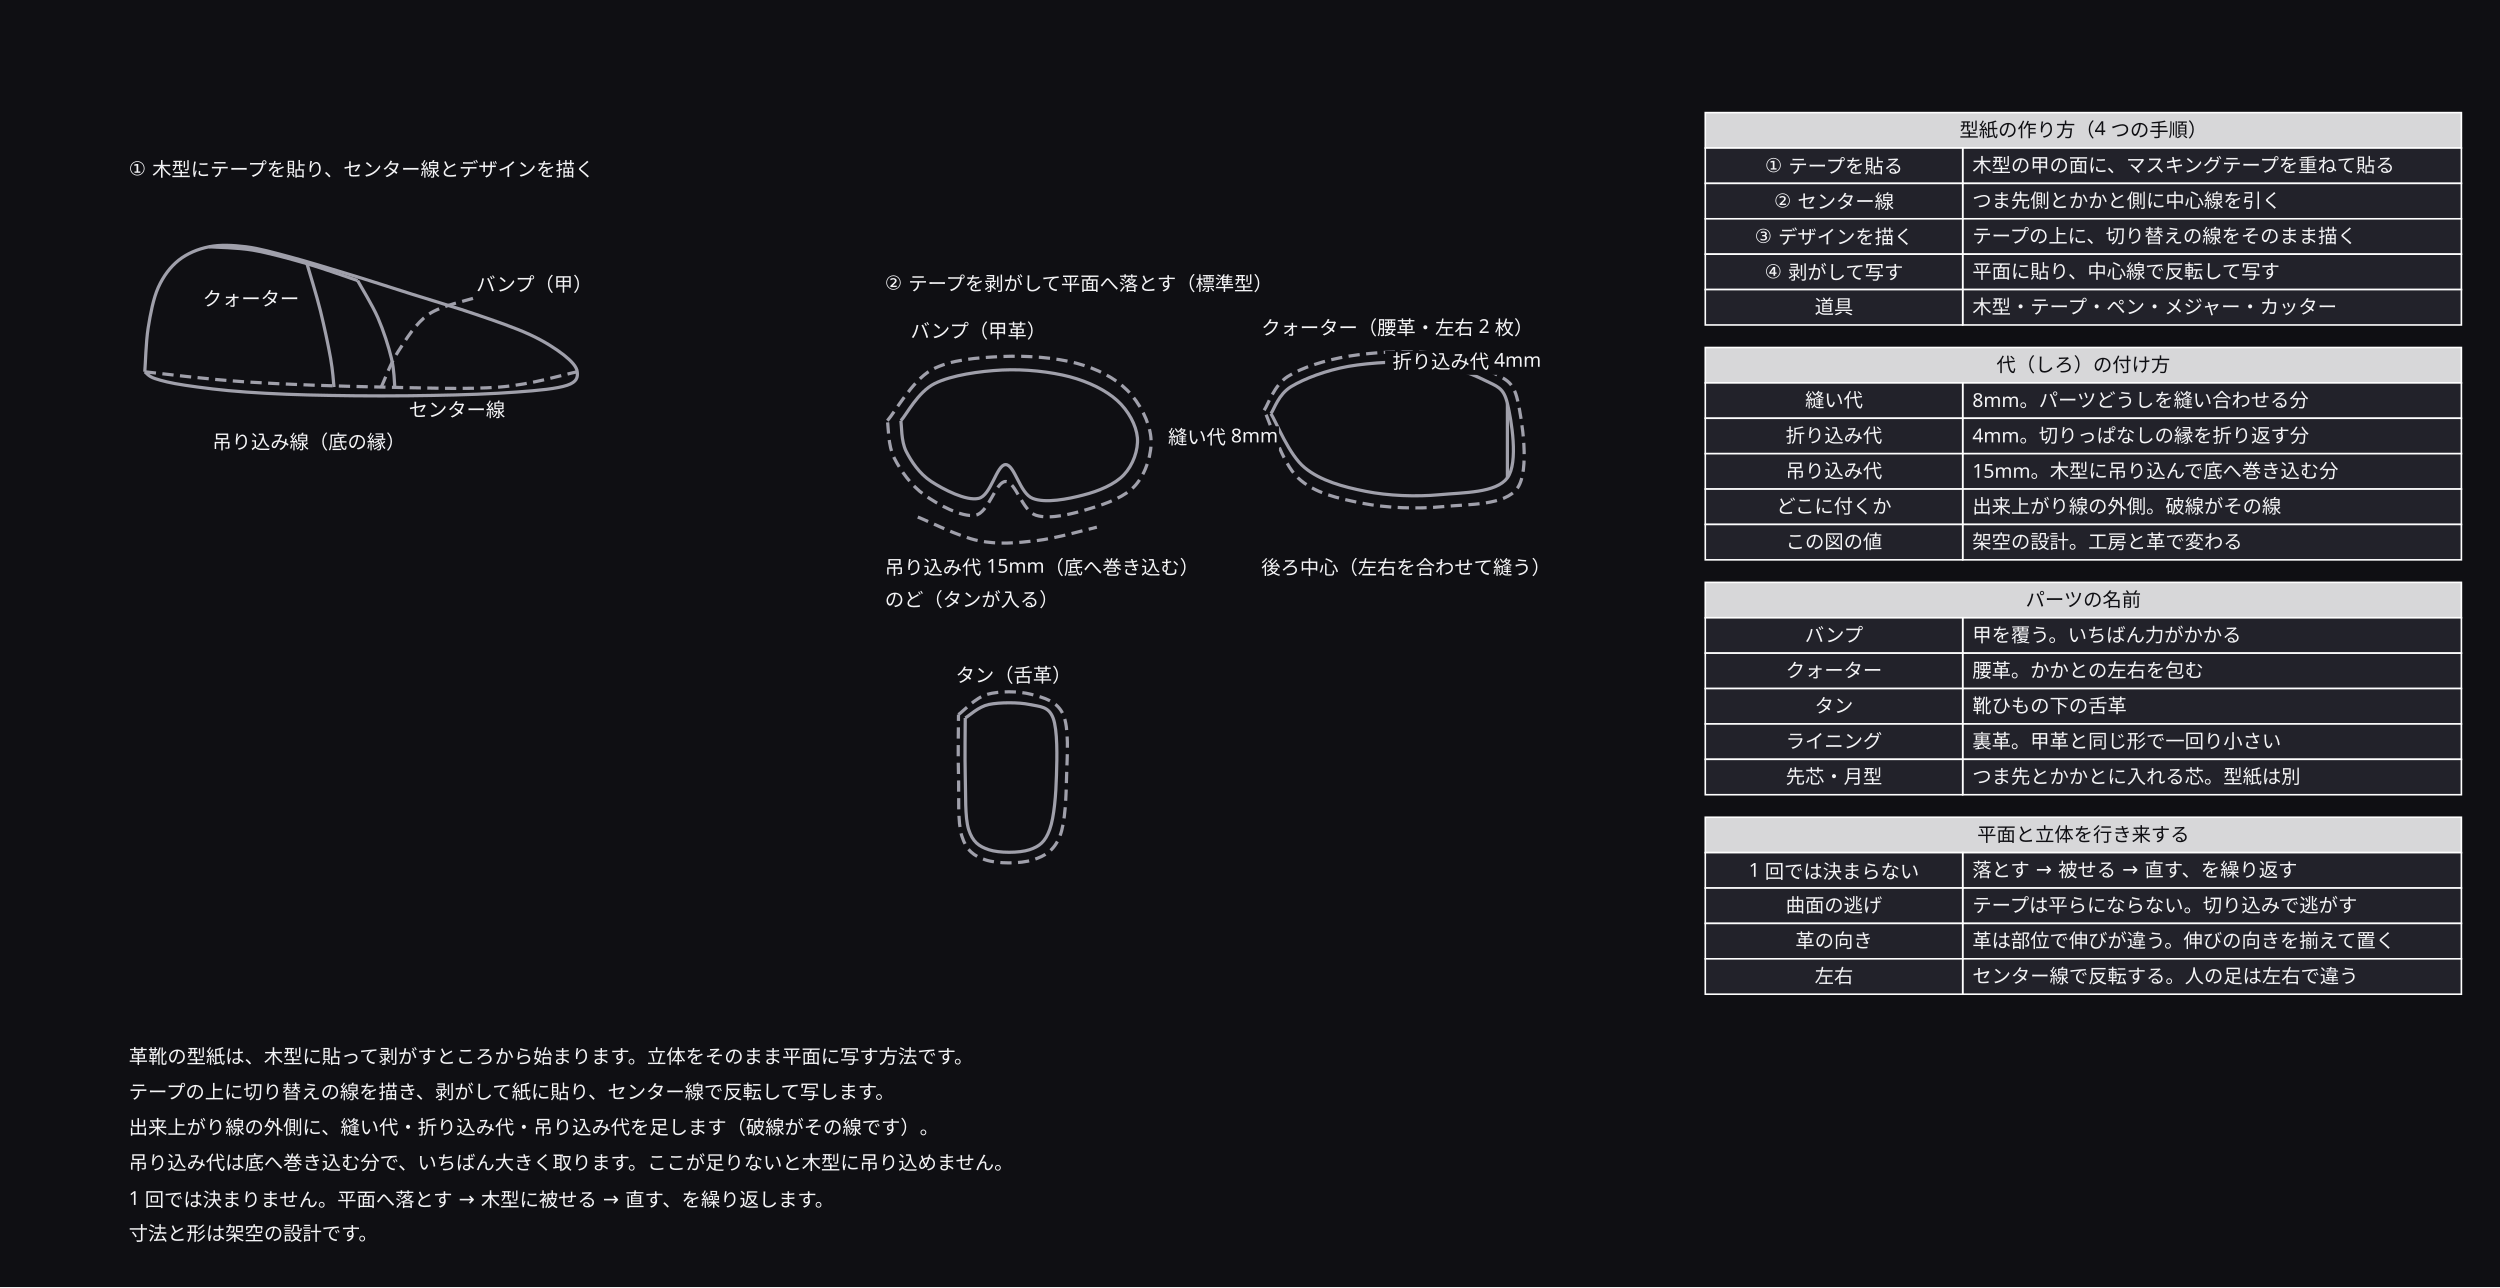
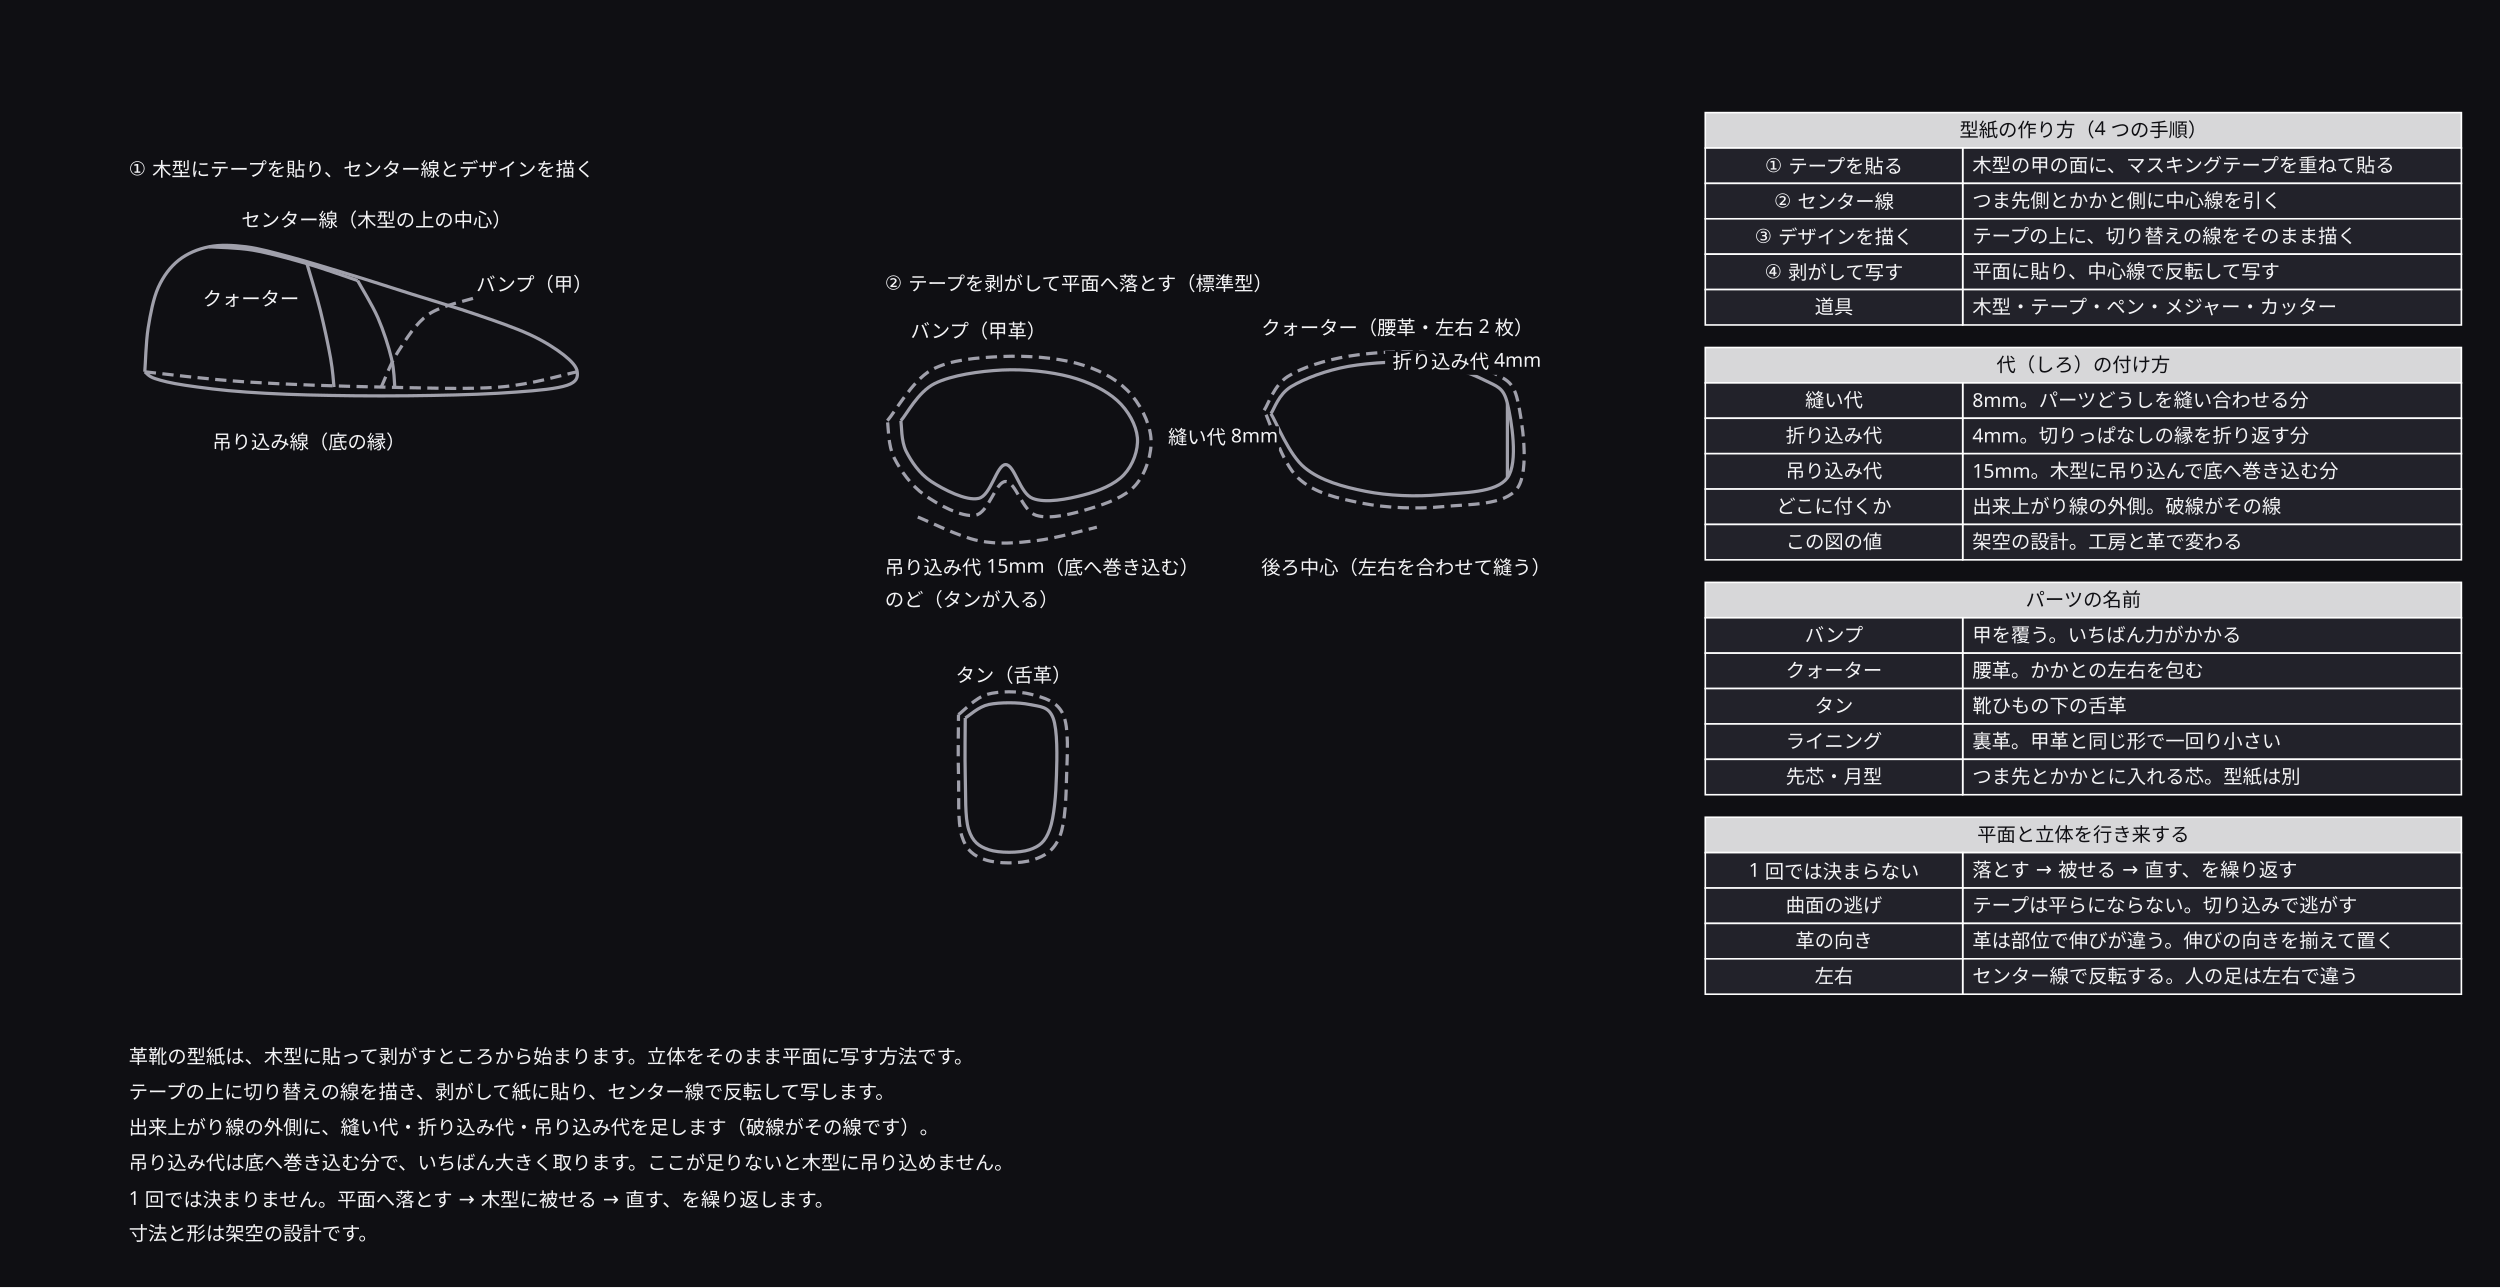
<svg xmlns="http://www.w3.org/2000/svg" width="1554" height="800" viewBox="0 0 1554 800">
  <defs>
    <marker id="arrow" viewBox="0 0 10 10" refX="9" refY="5" markerWidth="6" markerHeight="6" orient="auto">
      <path d="M 0 0 L 10 5 L 0 10 z" fill="#a0a0ab" />
    </marker>
  </defs>
  <rect data-paper="1" x="0" y="0" width="1554" height="800" fill="#0f0f13" />
  <g data-node="n1" data-pinned="false" data-shape="rect" />
  <g data-node="n2" data-pinned="false" data-shape="rect" />
  <g data-node="n3" data-pinned="false" data-shape="rect" />
  <g data-node="n4" data-pinned="false" data-shape="rect" />
  <g data-node="n5" data-pinned="false" data-shape="rect" />
  <g data-node="n6" data-pinned="false" data-shape="rect" />
  <g data-node="h70" data-pinned="false" data-shape="rect">
    <rect x="1060" y="70" width="470" height="22" fill="#22222a" stroke="#ffffff" stroke-width="1" />
    <rect x="1060" y="70" width="470" height="22" fill="#ffffff" fill-opacity="0.82" />
  </g>
  <g data-node="h216" data-pinned="false" data-shape="rect">
    <rect x="1060" y="216" width="470" height="22" fill="#22222a" stroke="#ffffff" stroke-width="1" />
    <rect x="1060" y="216" width="470" height="22" fill="#ffffff" fill-opacity="0.82" />
  </g>
  <g data-node="h362" data-pinned="false" data-shape="rect">
    <rect x="1060" y="362" width="470" height="22" fill="#22222a" stroke="#ffffff" stroke-width="1" />
    <rect x="1060" y="362" width="470" height="22" fill="#ffffff" fill-opacity="0.82" />
  </g>
  <g data-node="h508" data-pinned="false" data-shape="rect">
    <rect x="1060" y="508" width="470" height="22" fill="#22222a" stroke="#ffffff" stroke-width="1" />
    <rect x="1060" y="508" width="470" height="22" fill="#ffffff" fill-opacity="0.82" />
  </g>
  <g data-node="l_t" data-pinned="false" data-shape="rect" />
  <g data-node="f_t" data-pinned="false" data-shape="rect" />
  <g data-node="b92" data-pinned="false" data-shape="rect">
    <rect x="1220" y="92" width="310" height="22" fill="#22222a" stroke="#ffffff" stroke-width="1" />
  </g>
  <g data-node="b114" data-pinned="false" data-shape="rect">
    <rect x="1220" y="114" width="310" height="22" fill="#22222a" stroke="#ffffff" stroke-width="1" />
  </g>
  <g data-node="b136" data-pinned="false" data-shape="rect">
    <rect x="1220" y="136" width="310" height="22" fill="#22222a" stroke="#ffffff" stroke-width="1" />
  </g>
  <g data-node="b158" data-pinned="false" data-shape="rect">
    <rect x="1220" y="158" width="310" height="22" fill="#22222a" stroke="#ffffff" stroke-width="1" />
  </g>
  <g data-node="b180" data-pinned="false" data-shape="rect">
    <rect x="1220" y="180" width="310" height="22" fill="#22222a" stroke="#ffffff" stroke-width="1" />
  </g>
  <g data-node="b238" data-pinned="false" data-shape="rect">
    <rect x="1220" y="238" width="310" height="22" fill="#22222a" stroke="#ffffff" stroke-width="1" />
  </g>
  <g data-node="b260" data-pinned="false" data-shape="rect">
    <rect x="1220" y="260" width="310" height="22" fill="#22222a" stroke="#ffffff" stroke-width="1" />
  </g>
  <g data-node="b282" data-pinned="false" data-shape="rect">
    <rect x="1220" y="282" width="310" height="22" fill="#22222a" stroke="#ffffff" stroke-width="1" />
  </g>
  <g data-node="b304" data-pinned="false" data-shape="rect">
    <rect x="1220" y="304" width="310" height="22" fill="#22222a" stroke="#ffffff" stroke-width="1" />
  </g>
  <g data-node="b326" data-pinned="false" data-shape="rect">
    <rect x="1220" y="326" width="310" height="22" fill="#22222a" stroke="#ffffff" stroke-width="1" />
  </g>
  <g data-node="b384" data-pinned="false" data-shape="rect">
    <rect x="1220" y="384" width="310" height="22" fill="#22222a" stroke="#ffffff" stroke-width="1" />
  </g>
  <g data-node="b406" data-pinned="false" data-shape="rect">
    <rect x="1220" y="406" width="310" height="22" fill="#22222a" stroke="#ffffff" stroke-width="1" />
  </g>
  <g data-node="b428" data-pinned="false" data-shape="rect">
    <rect x="1220" y="428" width="310" height="22" fill="#22222a" stroke="#ffffff" stroke-width="1" />
  </g>
  <g data-node="b450" data-pinned="false" data-shape="rect">
    <rect x="1220" y="450" width="310" height="22" fill="#22222a" stroke="#ffffff" stroke-width="1" />
  </g>
  <g data-node="b472" data-pinned="false" data-shape="rect">
    <rect x="1220" y="472" width="310" height="22" fill="#22222a" stroke="#ffffff" stroke-width="1" />
  </g>
  <g data-node="b530" data-pinned="false" data-shape="rect">
    <rect x="1220" y="530" width="310" height="22" fill="#22222a" stroke="#ffffff" stroke-width="1" />
  </g>
  <g data-node="b552" data-pinned="false" data-shape="rect">
    <rect x="1220" y="552" width="310" height="22" fill="#22222a" stroke="#ffffff" stroke-width="1" />
  </g>
  <g data-node="b574" data-pinned="false" data-shape="rect">
    <rect x="1220" y="574" width="310" height="22" fill="#22222a" stroke="#ffffff" stroke-width="1" />
  </g>
  <g data-node="b596" data-pinned="false" data-shape="rect">
    <rect x="1220" y="596" width="310" height="22" fill="#22222a" stroke="#ffffff" stroke-width="1" />
  </g>
  <g data-node="q_n" data-pinned="false" data-shape="rect" />
  <g data-node="q_b" data-pinned="false" data-shape="rect" />
  <g data-node="v_l" data-pinned="false" data-shape="rect" />
  <g data-node="v_n" data-pinned="false" data-shape="rect" />
+   <g data-node="l_c" data-pinned="false" data-shape="rect" />
  <g data-node="v_th" data-pinned="false" data-shape="rect" />
  <g data-node="a92" data-pinned="false" data-shape="rect">
    <rect x="1060" y="92" width="160" height="22" fill="#22222a" stroke="#ffffff" stroke-width="1" />
  </g>
  <g data-node="a114" data-pinned="false" data-shape="rect">
    <rect x="1060" y="114" width="160" height="22" fill="#22222a" stroke="#ffffff" stroke-width="1" />
  </g>
  <g data-node="a136" data-pinned="false" data-shape="rect">
    <rect x="1060" y="136" width="160" height="22" fill="#22222a" stroke="#ffffff" stroke-width="1" />
  </g>
  <g data-node="a158" data-pinned="false" data-shape="rect">
    <rect x="1060" y="158" width="160" height="22" fill="#22222a" stroke="#ffffff" stroke-width="1" />
  </g>
  <g data-node="a180" data-pinned="false" data-shape="rect">
    <rect x="1060" y="180" width="160" height="22" fill="#22222a" stroke="#ffffff" stroke-width="1" />
  </g>
  <g data-node="a238" data-pinned="false" data-shape="rect">
    <rect x="1060" y="238" width="160" height="22" fill="#22222a" stroke="#ffffff" stroke-width="1" />
  </g>
  <g data-node="a260" data-pinned="false" data-shape="rect">
    <rect x="1060" y="260" width="160" height="22" fill="#22222a" stroke="#ffffff" stroke-width="1" />
  </g>
  <g data-node="a282" data-pinned="false" data-shape="rect">
    <rect x="1060" y="282" width="160" height="22" fill="#22222a" stroke="#ffffff" stroke-width="1" />
  </g>
  <g data-node="a304" data-pinned="false" data-shape="rect">
    <rect x="1060" y="304" width="160" height="22" fill="#22222a" stroke="#ffffff" stroke-width="1" />
  </g>
  <g data-node="a326" data-pinned="false" data-shape="rect">
    <rect x="1060" y="326" width="160" height="22" fill="#22222a" stroke="#ffffff" stroke-width="1" />
  </g>
  <g data-node="a384" data-pinned="false" data-shape="rect">
    <rect x="1060" y="384" width="160" height="22" fill="#22222a" stroke="#ffffff" stroke-width="1" />
  </g>
  <g data-node="a406" data-pinned="false" data-shape="rect">
    <rect x="1060" y="406" width="160" height="22" fill="#22222a" stroke="#ffffff" stroke-width="1" />
  </g>
  <g data-node="a428" data-pinned="false" data-shape="rect">
    <rect x="1060" y="428" width="160" height="22" fill="#22222a" stroke="#ffffff" stroke-width="1" />
  </g>
  <g data-node="a450" data-pinned="false" data-shape="rect">
    <rect x="1060" y="450" width="160" height="22" fill="#22222a" stroke="#ffffff" stroke-width="1" />
  </g>
  <g data-node="a472" data-pinned="false" data-shape="rect">
    <rect x="1060" y="472" width="160" height="22" fill="#22222a" stroke="#ffffff" stroke-width="1" />
  </g>
  <g data-node="a530" data-pinned="false" data-shape="rect">
    <rect x="1060" y="530" width="160" height="22" fill="#22222a" stroke="#ffffff" stroke-width="1" />
  </g>
  <g data-node="a552" data-pinned="false" data-shape="rect">
    <rect x="1060" y="552" width="160" height="22" fill="#22222a" stroke="#ffffff" stroke-width="1" />
  </g>
  <g data-node="a574" data-pinned="false" data-shape="rect">
    <rect x="1060" y="574" width="160" height="22" fill="#22222a" stroke="#ffffff" stroke-width="1" />
  </g>
  <g data-node="a596" data-pinned="false" data-shape="rect">
    <rect x="1060" y="596" width="160" height="22" fill="#22222a" stroke="#ffffff" stroke-width="1" />
  </g>
  <g data-node="t_n" data-pinned="false" data-shape="rect" />
  <g data-node="l_lin" data-pinned="false" data-shape="rect" />
  <g data-node="q_f" data-pinned="false" data-shape="rect" />
  <g data-node="l_v" data-pinned="false" data-shape="rect" />
-   <g data-node="l_c" data-pinned="false" data-shape="rect" />
  <g data-node="v_s" data-pinned="false" data-shape="rect" />
  <g data-node="l_q" data-pinned="false" data-shape="rect" />
  <g data-node="e0" data-pinned="false" data-shape="rect" />
  <g data-node="e1" data-pinned="false" data-shape="rect" />
  <g data-node="e2" data-pinned="false" data-shape="rect" />
  <g data-node="e3" data-pinned="false" data-shape="rect" />
  <g data-node="e4" data-pinned="false" data-shape="rect" />
  <g data-node="e5" data-pinned="false" data-shape="rect" />
  <g data-node="e6" data-pinned="false" data-shape="rect" />
  <g data-node="e7" data-pinned="false" data-shape="rect" />
  <g data-node="e8" data-pinned="false" data-shape="rect" />
  <g data-node="e9" data-pinned="false" data-shape="rect" />
  <g data-node="e10" data-pinned="false" data-shape="rect" />
  <g data-node="e11" data-pinned="false" data-shape="rect" />
  <g data-node="e12" data-pinned="false" data-shape="rect" />
  <g data-node="e13" data-pinned="false" data-shape="rect" />
  <g data-edge="e0&gt;e0" data-pinned="false">
    <path d="M 90 231.1 C 90.4 226.6, 90.7 212.6, 92.1 203.8 C 93.5 195.1, 95.3 185.6, 98.4 178.6 C 101.6 171.6, 105.8 166, 111 161.8 C 116.3 157.6, 122.9 154.8, 129.9 153.4 C 136.9 152, 144.6 152.4, 153 153.4 C 161.4 154.5, 169.8 156.9, 180.3 159.7 C 190.8 162.5, 203.4 166.4, 216 170.2 C 228.6 174, 242.6 178.6, 255.9 182.8 C 269.2 187, 283.6 191.2, 295.8 195.4 C 308.1 199.6, 320.3 203.8, 329.4 208 C 338.5 212.2, 345.5 216.8, 350.4 220.6 C 355.3 224.5, 358.5 228, 358.8 231.1 C 359.2 234.3, 358.8 237.4, 352.5 239.5 C 346.2 241.6, 335 242.7, 321 243.7 C 307 244.8, 287.8 245.5, 268.5 245.8 C 249.3 246.2, 224.8 246.2, 205.5 245.8 C 186.3 245.5, 168.1 244.8, 153 243.7 C 138 242.7, 124.7 240.9, 115.2 239.5 C 105.8 238.1, 100.5 236.7, 96.3 235.3 C 92.1 233.9, 91.1 231.8, 90 231.1" fill="none" stroke="#a0a0ab" stroke-width="2" />
  </g>
  <g data-edge="e1&gt;e1" data-pinned="false">
    <path d="M 90 231.1 C 100.5 232.2, 128.5 235.8, 153 237.4 C 177.5 239, 210.8 240.1, 237 240.6 C 263.3 241.1, 290.2 242.2, 310.5 240.6 C 330.8 239, 350.8 232.7, 358.8 231.1" fill="none" stroke="#a0a0ab" stroke-width="2" stroke-dasharray="7 4" />
  </g>
  <g data-edge="e2&gt;e2" data-pinned="false">
    <path d="M 237 240.6 C 238.8 236.9, 242.6 226, 247.5 218.5 C 252.4 211, 258.3 201, 266.4 195.4 C 274.5 189.8, 290.9 186.7, 295.8 184.9" fill="none" stroke="#a0a0ab" stroke-width="2" stroke-dasharray="7 4" />
  </g>
  <g data-edge="e3&gt;e3" data-pinned="false">
    <path d="M 129.9 153.4 C 134.5 153.8, 147 153.8, 157.2 155.5 C 167.4 157.3, 180 160.8, 190.8 163.9 C 201.7 167.1, 217.1 172.7, 222.3 174.4" fill="none" stroke="#a0a0ab" stroke-width="2" />
  </g>
  <g data-edge="e4&gt;e4" data-pinned="false">
    <path d="M 190.8 163.9 C 192.2 168.8, 196.8 183.5, 199.2 193.3 C 201.6 203.1, 204.1 214.8, 205.5 222.7 C 206.9 230.6, 207.3 237.6, 207.6 240.6" fill="none" stroke="#a0a0ab" stroke-width="2" />
  </g>
  <g data-edge="e5&gt;e5" data-pinned="false">
    <path d="M 222.3 174.4 C 224.4 178.3, 231.4 189.5, 234.9 197.5 C 238.4 205.6, 241.6 215.5, 243.3 222.7 C 245.1 229.9, 245.1 237.6, 245.4 240.6" fill="none" stroke="#a0a0ab" stroke-width="2" />
  </g>
  <g data-edge="e6&gt;e6" data-pinned="false">
    <path d="M 560 261.5 C 563.5 257.7, 570.5 243.7, 581 238.4 C 591.5 233.2, 609 230.7, 623 230 C 637 229.3, 653.1 231.1, 665 234.2 C 676.9 237.4, 687.4 242.6, 694.4 248.9 C 701.4 255.2, 706.3 264.3, 707 272 C 707.7 279.7, 704.2 289.2, 698.6 295.1 C 693 301.1, 682.9 305.3, 673.4 307.7 C 663.9 310.2, 649.9 313, 641.9 309.8 C 633.9 306.7, 630.7 288.8, 625.1 288.8 C 619.5 288.8, 616 308.1, 608.3 309.8 C 600.6 311.6, 586.4 304.2, 578.9 299.3 C 571.4 294.4, 566.4 286.7, 563.2 280.4 C 560.1 274.1, 560.5 264.7, 560 261.5" fill="none" stroke="#a0a0ab" stroke-width="2" />
  </g>
  <g data-edge="e7&gt;e7" data-pinned="false">
    <path d="M 551.6 261.5 C 556.2 256.3, 567 236.7, 578.9 230 C 590.8 223.4, 608 222.3, 623 221.6 C 638.1 220.9, 656.3 222.3, 669.2 225.8 C 682.2 229.3, 693 234.9, 700.7 242.6 C 708.4 250.3, 714.5 262.2, 715.4 272 C 716.3 281.8, 712.3 294, 706 301.4 C 699.7 308.8, 687.9 313, 677.6 316.1 C 667.3 319.3, 652.8 323.1, 644 320.3 C 635.3 317.5, 631.4 299.3, 625.1 299.3 C 618.8 299.3, 614.6 318.9, 606.2 320.3 C 597.8 321.7, 583.1 313.7, 574.7 307.7 C 566.3 301.8, 559.7 292.3, 555.8 284.6 C 551.9 276.9, 552.3 265.4, 551.6 261.5" fill="none" stroke="#a0a0ab" stroke-width="2" stroke-dasharray="7 4" />
  </g>
  <g data-edge="e8&gt;e8" data-pinned="false">
    <path d="M 790 257.1 C 792.1 254.3, 794.6 245.2, 802.6 240.3 C 810.7 235.4, 824.3 230.2, 838.3 227.7 C 852.3 225.3, 872.6 224.2, 886.6 225.6 C 900.6 227, 913.9 231.9, 922.3 236.1 C 930.7 240.3, 934.6 240.7, 937 250.8 C 939.5 261, 944 287.6, 937 297 C 930 306.5, 909.7 306.1, 895 307.5 C 880.3 308.9, 862.8 308.2, 848.8 305.4 C 834.8 302.6, 820.8 298.8, 811 290.7 C 801.2 282.7, 793.5 262.7, 790 257.1" fill="none" stroke="#a0a0ab" stroke-width="2" />
  </g>
  <g data-edge="e9&gt;e9" data-pinned="false">
    <path d="M 785.8 255 C 788.3 251.5, 791.8 239.6, 800.5 234 C 809.3 228.4, 823.6 223.9, 838.3 221.4 C 853 219, 874 217.7, 888.7 219.3 C 903.4 220.9, 917.4 226, 926.5 230.9 C 935.6 235.8, 940.5 236.6, 943.3 248.7 C 946.1 260.8, 951 292.3, 943.3 303.3 C 935.6 314.3, 913.2 313.3, 897.1 314.9 C 881 316.5, 861.8 315.8, 846.7 312.8 C 831.7 309.8, 816.9 306.6, 806.8 297 C 796.7 287.4, 789.3 262, 785.8 255" fill="none" stroke="#a0a0ab" stroke-width="2" stroke-dasharray="7 4" />
  </g>
  <g data-edge="e10&gt;e10" data-pinned="false">
    <path d="M 937 250.8 L 937 297" fill="none" stroke="#a0a0ab" stroke-width="2" />
  </g>
  <g data-edge="e11&gt;e11" data-pinned="false">
    <path d="M 600 446.3 C 602.5 444.9, 608.1 439.3, 614.7 437.9 C 621.4 436.5, 633.3 436.5, 639.9 437.9 C 646.6 439.3, 651.8 439, 654.6 446.3 C 657.4 453.7, 657.1 470.5, 656.7 482 C 656.4 493.6, 655.3 507.9, 652.5 515.6 C 649.7 523.3, 646.2 526.1, 639.9 528.2 C 633.6 530.3, 621 530.3, 614.7 528.2 C 608.4 526.1, 604.6 523.3, 602.1 515.6 C 599.7 507.9, 600.4 493.6, 600 482 C 599.7 470.5, 600 452.3, 600 446.3" fill="none" stroke="#a0a0ab" stroke-width="2" />
  </g>
  <g data-edge="e12&gt;e12" data-pinned="false">
    <path d="M 595.8 444.2 C 598.8 442.1, 606.2 433.7, 613.7 431.6 C 621.2 429.5, 633.1 429.5, 641 431.6 C 648.9 433.7, 657.2 435.8, 660.9 444.2 C 664.6 452.6, 663.4 469.4, 663 482 C 662.7 494.6, 662.3 511.1, 658.8 519.8 C 655.3 528.6, 649.7 532.1, 642 534.5 C 634.3 537, 620 537, 612.6 534.5 C 605.3 532.1, 600.7 528.6, 597.9 519.8 C 595.1 511.1, 596.2 494.6, 595.8 482 C 595.4 469.4, 595.8 450.5, 595.8 444.2" fill="none" stroke="#a0a0ab" stroke-width="2" stroke-dasharray="7 4" />
  </g>
  <g data-edge="e13&gt;e13" data-pinned="false">
    <path d="M 570.5 321.4 C 576.8 323.8, 596.1 333.7, 608.3 336.1 C 620.6 338.6, 631.8 337.5, 644 336.1 C 656.3 334.7, 675.5 329.1, 681.8 327.7" fill="none" stroke="#a0a0ab" stroke-width="2" stroke-dasharray="7 4" />
  </g>
  <g data-name="n1">
    <text x="80" y="661" text-anchor="start" font-family="sans-serif" font-size="12" fill="#f4f4f6">革靴の型紙は、木型に貼って剥がすところから始まります。立体をそのまま平面に写す方法です。</text>
  </g>
  <g data-name="n2">
    <text x="80" y="683" text-anchor="start" font-family="sans-serif" font-size="12" fill="#f4f4f6">テープの上に切り替えの線を描き、剥がして紙に貼り、センター線で反転して写します。</text>
  </g>
  <g data-name="n3">
    <text x="80" y="705" text-anchor="start" font-family="sans-serif" font-size="12" fill="#f4f4f6">出来上がり線の外側に、縫い代・折り込み代・吊り込み代を足します（破線がその線です）。</text>
  </g>
  <g data-name="n4">
    <text x="80" y="727" text-anchor="start" font-family="sans-serif" font-size="12" fill="#f4f4f6">吊り込み代は底へ巻き込む分で、いちばん大きく取ります。ここが足りないと木型に吊り込めません。</text>
  </g>
  <g data-name="n5">
    <text x="80" y="749" text-anchor="start" font-family="sans-serif" font-size="12" fill="#f4f4f6">1 回では決まりません。平面へ落とす → 木型に被せる → 直す、を繰り返します。</text>
  </g>
  <g data-name="n6">
    <text x="80" y="771" text-anchor="start" font-family="sans-serif" font-size="12" fill="#f4f4f6">寸法と形は架空の設計です。</text>
  </g>
  <g data-name="h70">
    <text x="1295" y="85" text-anchor="middle" font-family="sans-serif" font-size="12" fill="#0f0f13">型紙の作り方（4 つの手順）</text>
  </g>
  <g data-name="h216">
    <text x="1295" y="231" text-anchor="middle" font-family="sans-serif" font-size="12" fill="#0f0f13">代（しろ）の付け方</text>
  </g>
  <g data-name="h362">
    <text x="1295" y="377" text-anchor="middle" font-family="sans-serif" font-size="12" fill="#0f0f13">パーツの名前</text>
  </g>
  <g data-name="h508">
    <text x="1295" y="523" text-anchor="middle" font-family="sans-serif" font-size="12" fill="#0f0f13">平面と立体を行き来する</text>
  </g>
  <g data-name="l_t">
    <text x="80" y="109" text-anchor="start" font-family="sans-serif" font-size="12" fill="#f4f4f6">① 木型にテープを貼り、センター線とデザインを描く</text>
  </g>
  <g data-name="f_t">
    <text x="550" y="180" text-anchor="start" font-family="sans-serif" font-size="12" fill="#f4f4f6">② テープを剥がして平面へ落とす（標準型）</text>
  </g>
  <g data-name="b92">
    <text x="1226" y="107" text-anchor="start" font-family="sans-serif" font-size="12" fill="#f4f4f6">木型の甲の面に、マスキングテープを重ねて貼る</text>
  </g>
  <g data-name="b114">
    <text x="1226" y="129" text-anchor="start" font-family="sans-serif" font-size="12" fill="#f4f4f6">つま先側とかかと側に中心線を引く</text>
  </g>
  <g data-name="b136">
    <text x="1226" y="151" text-anchor="start" font-family="sans-serif" font-size="12" fill="#f4f4f6">テープの上に、切り替えの線をそのまま描く</text>
  </g>
  <g data-name="b158">
    <text x="1226" y="173" text-anchor="start" font-family="sans-serif" font-size="12" fill="#f4f4f6">平面に貼り、中心線で反転して写す</text>
  </g>
  <g data-name="b180">
    <text x="1226" y="195" text-anchor="start" font-family="sans-serif" font-size="12" fill="#f4f4f6">木型・テープ・ペン・メジャー・カッター</text>
  </g>
  <g data-name="b238">
    <text x="1226" y="253" text-anchor="start" font-family="sans-serif" font-size="12" fill="#f4f4f6">8mm。パーツどうしを縫い合わせる分</text>
  </g>
  <g data-name="b260">
    <text x="1226" y="275" text-anchor="start" font-family="sans-serif" font-size="12" fill="#f4f4f6">4mm。切りっぱなしの縁を折り返す分</text>
  </g>
  <g data-name="b282">
    <text x="1226" y="297" text-anchor="start" font-family="sans-serif" font-size="12" fill="#f4f4f6">15mm。木型に吊り込んで底へ巻き込む分</text>
  </g>
  <g data-name="b304">
    <text x="1226" y="319" text-anchor="start" font-family="sans-serif" font-size="12" fill="#f4f4f6">出来上がり線の外側。破線がその線</text>
  </g>
  <g data-name="b326">
    <text x="1226" y="341" text-anchor="start" font-family="sans-serif" font-size="12" fill="#f4f4f6">架空の設計。工房と革で変わる</text>
  </g>
  <g data-name="b384">
    <text x="1226" y="399" text-anchor="start" font-family="sans-serif" font-size="12" fill="#f4f4f6">甲を覆う。いちばん力がかかる</text>
  </g>
  <g data-name="b406">
    <text x="1226" y="421" text-anchor="start" font-family="sans-serif" font-size="12" fill="#f4f4f6">腰革。かかとの左右を包む</text>
  </g>
  <g data-name="b428">
    <text x="1226" y="443" text-anchor="start" font-family="sans-serif" font-size="12" fill="#f4f4f6">靴ひもの下の舌革</text>
  </g>
  <g data-name="b450">
    <text x="1226" y="465" text-anchor="start" font-family="sans-serif" font-size="12" fill="#f4f4f6">裏革。甲革と同じ形で一回り小さい</text>
  </g>
  <g data-name="b472">
    <text x="1226" y="487" text-anchor="start" font-family="sans-serif" font-size="12" fill="#f4f4f6">つま先とかかとに入れる芯。型紙は別</text>
  </g>
  <g data-name="b530">
    <text x="1226" y="545" text-anchor="start" font-family="sans-serif" font-size="12" fill="#f4f4f6">落とす → 被せる → 直す、を繰り返す</text>
  </g>
  <g data-name="b552">
    <text x="1226" y="567" text-anchor="start" font-family="sans-serif" font-size="12" fill="#f4f4f6">テープは平らにならない。切り込みで逃がす</text>
  </g>
  <g data-name="b574">
    <text x="1226" y="589" text-anchor="start" font-family="sans-serif" font-size="12" fill="#f4f4f6">革は部位で伸びが違う。伸びの向きを揃えて置く</text>
  </g>
  <g data-name="b596">
    <text x="1226" y="611" text-anchor="start" font-family="sans-serif" font-size="12" fill="#f4f4f6">センター線で反転する。人の足は左右で違う</text>
  </g>
  <g data-name="q_n">
    <text x="784" y="208" text-anchor="start" font-family="sans-serif" font-size="12" fill="#f4f4f6">クォーター（腰革・左右 2 枚）</text>
  </g>
  <g data-name="q_b">
    <text x="784" y="357" text-anchor="start" font-family="sans-serif" font-size="12" fill="#f4f4f6">後ろ中心（左右を合わせて縫う）</text>
  </g>
  <g data-name="v_l">
    <text x="550" y="357" text-anchor="start" font-family="sans-serif" font-size="12" fill="#f4f4f6">吊り込み代 15mm（底へ巻き込む）</text>
  </g>
  <g data-name="v_n">
    <text x="566" y="210" text-anchor="start" font-family="sans-serif" font-size="12" fill="#f4f4f6">バンプ（甲革）</text>
  </g>
+   <g data-name="l_c">
+     <text x="150" y="141" text-anchor="start" font-family="sans-serif" font-size="12" fill="#f4f4f6">センター線（木型の上の中心）</text>
+   </g>
  <g data-name="v_th">
    <text x="550" y="377" text-anchor="start" font-family="sans-serif" font-size="12" fill="#f4f4f6">のど（タンが入る）</text>
  </g>
  <g data-name="a92">
    <text x="1140" y="107" text-anchor="middle" font-family="sans-serif" font-size="12" fill="#f4f4f6">① テープを貼る</text>
  </g>
  <g data-name="a114">
    <text x="1140" y="129" text-anchor="middle" font-family="sans-serif" font-size="12" fill="#f4f4f6">② センター線</text>
  </g>
  <g data-name="a136">
    <text x="1140" y="151" text-anchor="middle" font-family="sans-serif" font-size="12" fill="#f4f4f6">③ デザインを描く</text>
  </g>
  <g data-name="a158">
    <text x="1140" y="173" text-anchor="middle" font-family="sans-serif" font-size="12" fill="#f4f4f6">④ 剥がして写す</text>
  </g>
  <g data-name="a180">
    <text x="1140" y="195" text-anchor="middle" font-family="sans-serif" font-size="12" fill="#f4f4f6">道具</text>
  </g>
  <g data-name="a238">
    <text x="1140" y="253" text-anchor="middle" font-family="sans-serif" font-size="12" fill="#f4f4f6">縫い代</text>
  </g>
  <g data-name="a260">
    <text x="1140" y="275" text-anchor="middle" font-family="sans-serif" font-size="12" fill="#f4f4f6">折り込み代</text>
  </g>
  <g data-name="a282">
    <text x="1140" y="297" text-anchor="middle" font-family="sans-serif" font-size="12" fill="#f4f4f6">吊り込み代</text>
  </g>
  <g data-name="a304">
    <text x="1140" y="319" text-anchor="middle" font-family="sans-serif" font-size="12" fill="#f4f4f6">どこに付くか</text>
  </g>
  <g data-name="a326">
    <text x="1140" y="341" text-anchor="middle" font-family="sans-serif" font-size="12" fill="#f4f4f6">この図の値</text>
  </g>
  <g data-name="a384">
    <text x="1140" y="399" text-anchor="middle" font-family="sans-serif" font-size="12" fill="#f4f4f6">バンプ</text>
  </g>
  <g data-name="a406">
    <text x="1140" y="421" text-anchor="middle" font-family="sans-serif" font-size="12" fill="#f4f4f6">クォーター</text>
  </g>
  <g data-name="a428">
    <text x="1140" y="443" text-anchor="middle" font-family="sans-serif" font-size="12" fill="#f4f4f6">タン</text>
  </g>
  <g data-name="a450">
    <text x="1140" y="465" text-anchor="middle" font-family="sans-serif" font-size="12" fill="#f4f4f6">ライニング</text>
  </g>
  <g data-name="a472">
    <text x="1140" y="487" text-anchor="middle" font-family="sans-serif" font-size="12" fill="#f4f4f6">先芯・月型</text>
  </g>
  <g data-name="a530">
    <text x="1140" y="545" text-anchor="middle" font-family="sans-serif" font-size="12" fill="#f4f4f6">1 回では決まらない</text>
  </g>
  <g data-name="a552">
    <text x="1140" y="567" text-anchor="middle" font-family="sans-serif" font-size="12" fill="#f4f4f6">曲面の逃げ</text>
  </g>
  <g data-name="a574">
    <text x="1140" y="589" text-anchor="middle" font-family="sans-serif" font-size="12" fill="#f4f4f6">革の向き</text>
  </g>
  <g data-name="a596">
    <text x="1140" y="611" text-anchor="middle" font-family="sans-serif" font-size="12" fill="#f4f4f6">左右</text>
  </g>
  <g data-name="t_n">
    <text x="594" y="424" text-anchor="start" font-family="sans-serif" font-size="12" fill="#f4f4f6">タン（舌革）</text>
  </g>
  <g data-name="l_lin">
    <text x="132" y="279" text-anchor="start" font-family="sans-serif" font-size="12" fill="#f4f4f6">吊り込み線（底の縁）</text>
  </g>
  <g data-name="q_f">
    <rect x="861" y="218" width="100" height="15" fill="#0f0f13" />
    <text x="958" y="229" text-anchor="end" font-family="sans-serif" font-size="12" fill="#f4f4f6">折り込み代 4mm</text>
  </g>
  <g data-name="l_v">
    <text x="296" y="181" text-anchor="start" font-family="sans-serif" font-size="12" fill="#f4f4f6">バンプ（甲）</text>
  </g>
-   <g data-name="l_c">
-     <text x="254" y="259" text-anchor="start" font-family="sans-serif" font-size="12" fill="#f4f4f6">センター線</text>
-   </g>
  <g data-name="v_s">
    <rect x="723" y="265" width="72" height="15" fill="#0f0f13" />
    <text x="726" y="276" text-anchor="start" font-family="sans-serif" font-size="12" fill="#f4f4f6">縫い代 8mm</text>
  </g>
  <g data-name="l_q">
    <text x="126" y="190" text-anchor="start" font-family="sans-serif" font-size="12" fill="#f4f4f6">クォーター</text>
  </g>
</svg>
